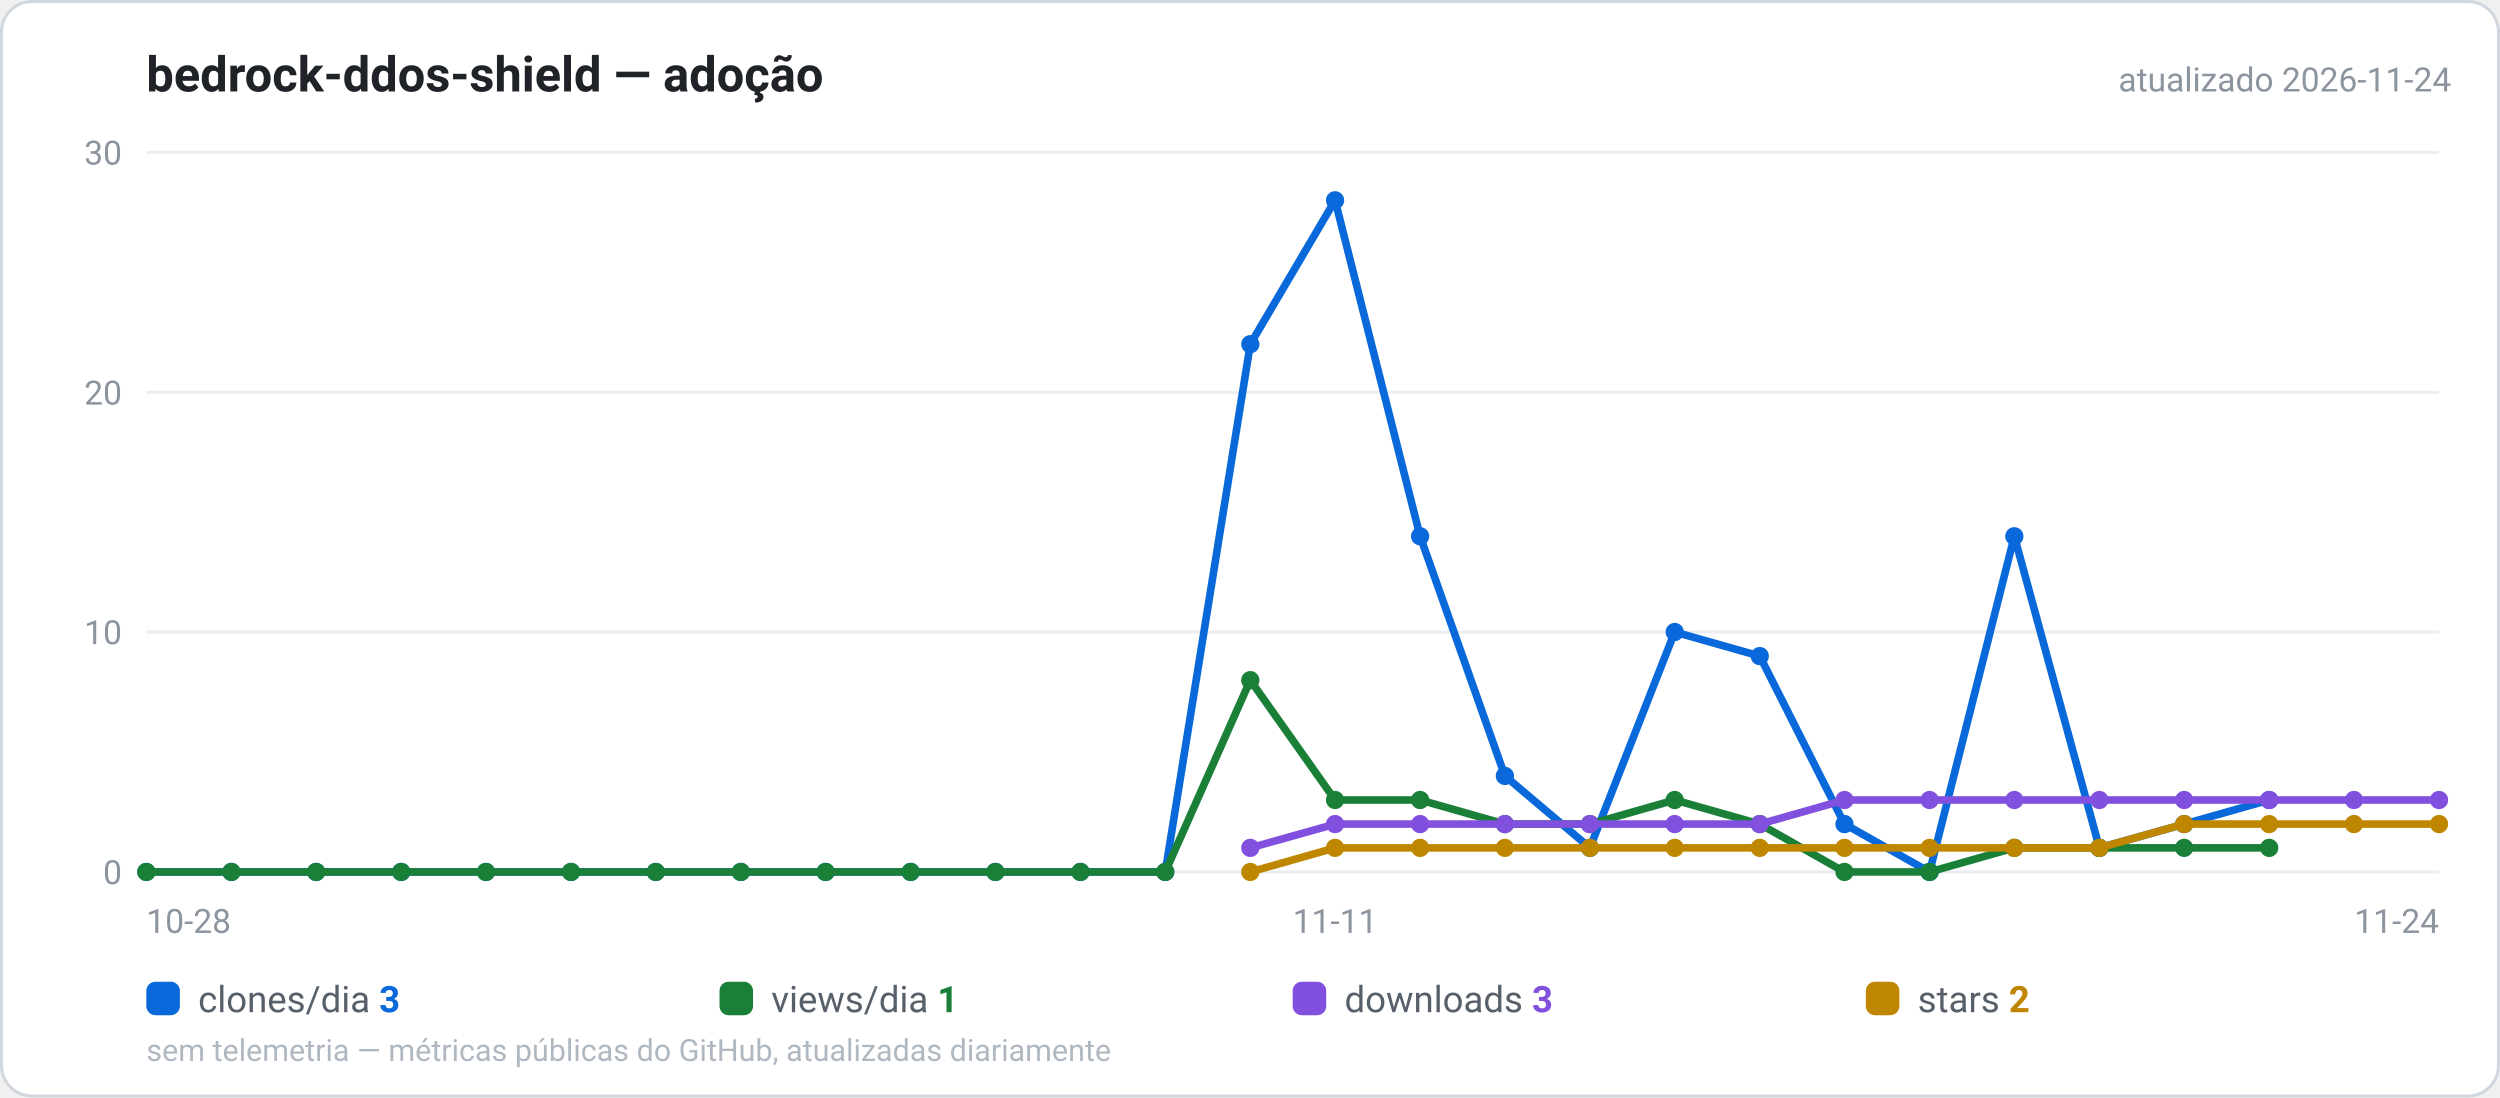
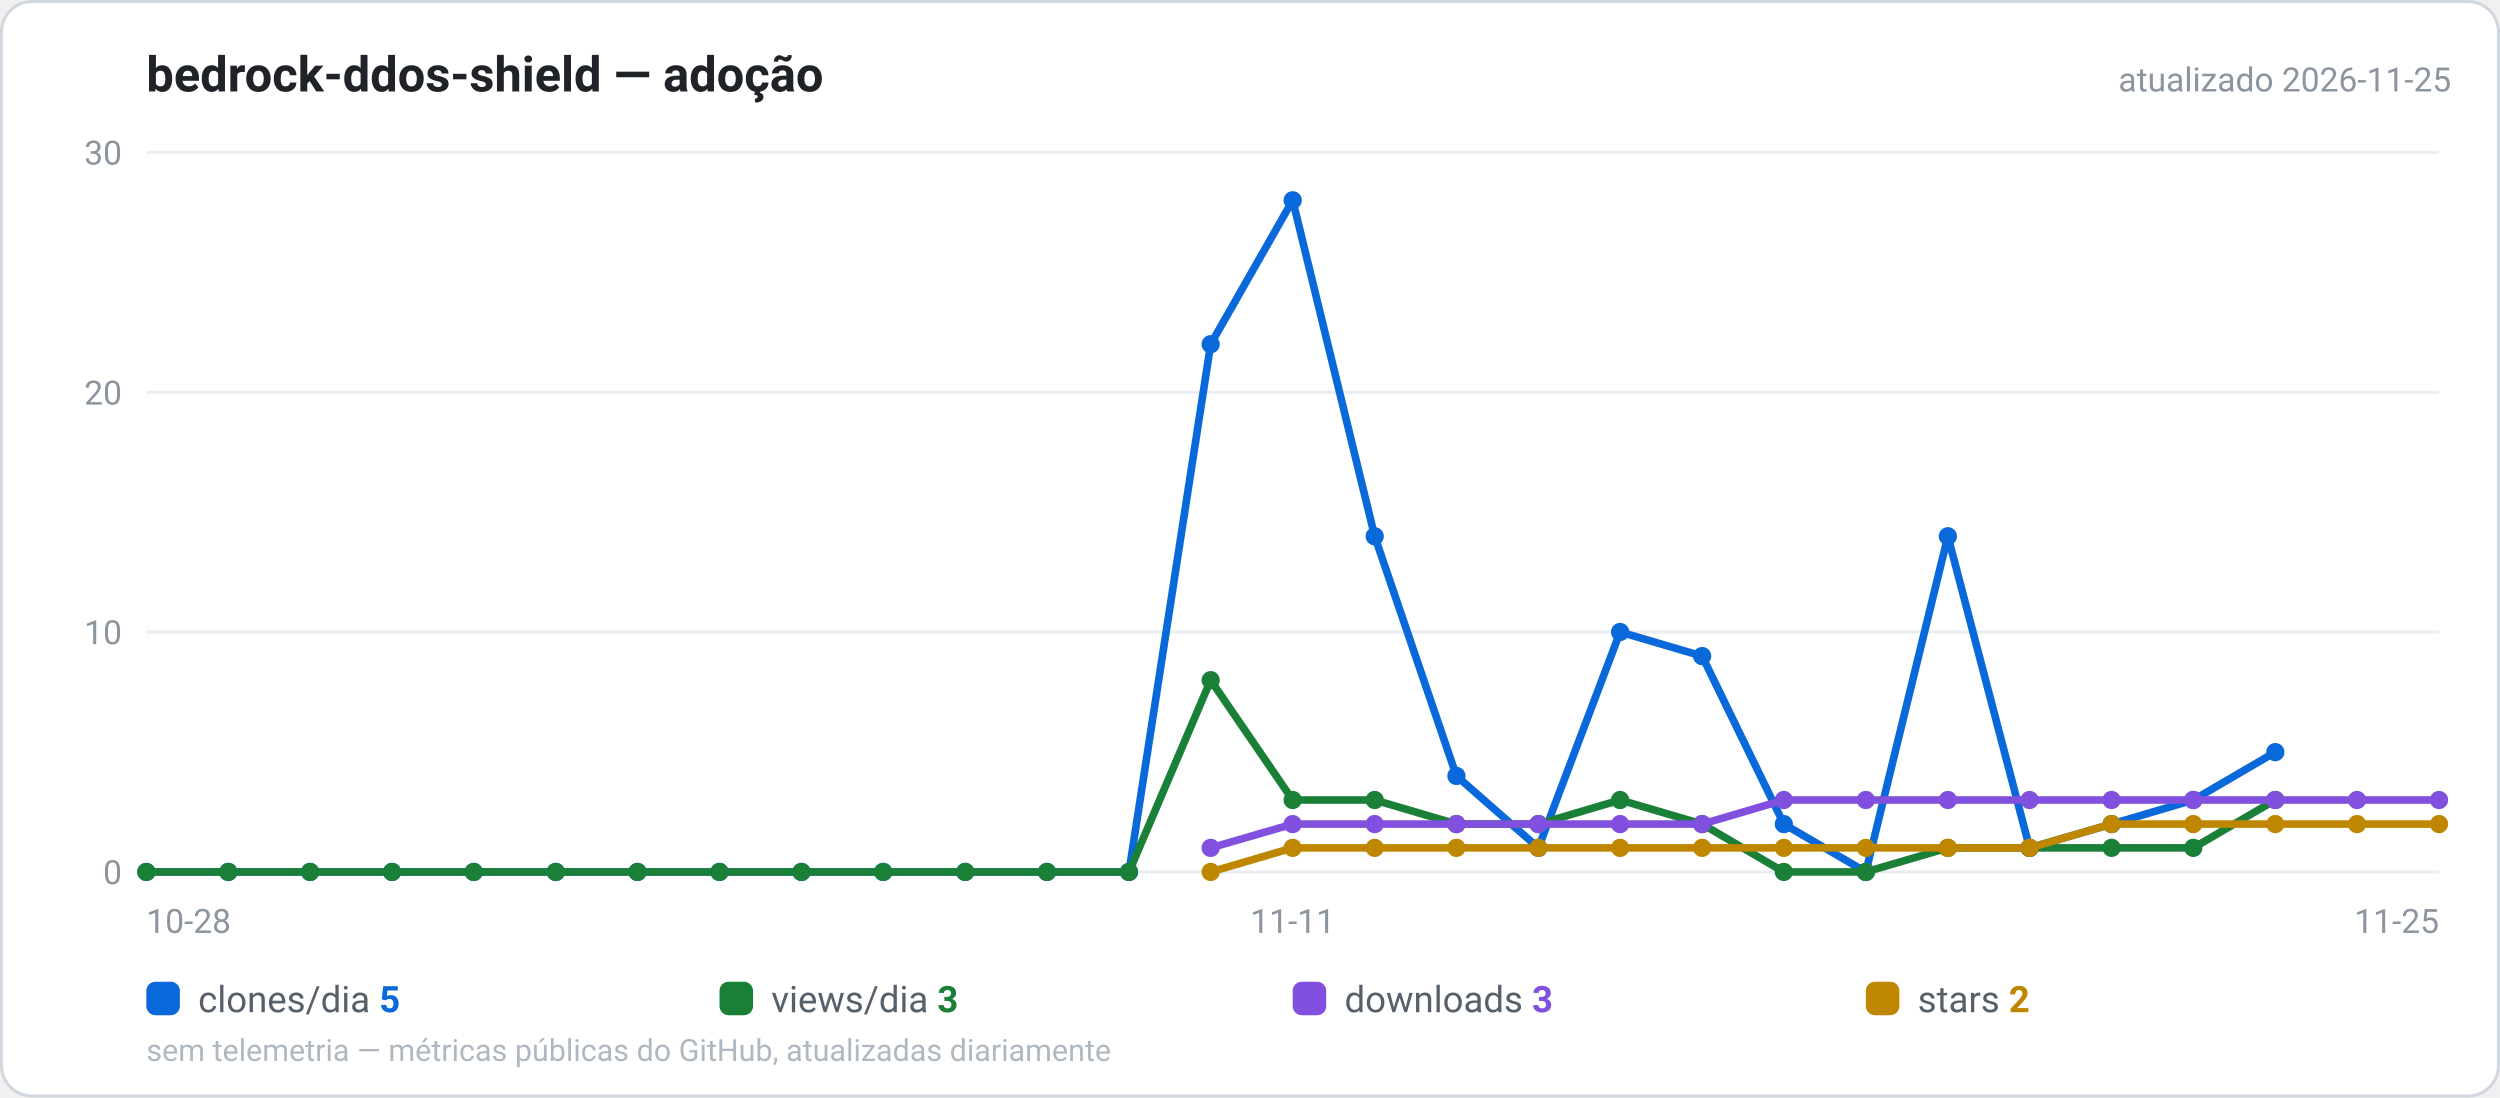
<svg xmlns="http://www.w3.org/2000/svg" width="820" height="360" viewBox="0 0 820 360" font-family="-apple-system,Segoe UI,Roboto,sans-serif">
  <rect x="0.5" y="0.5" width="819" height="359" rx="10" fill="#ffffff" stroke="#d0d7de" />
  <text x="48" y="30" font-size="16" font-weight="700" fill="#1f2328">bedrock-ddos-shield — adoção</text>
-   <text x="804" y="30" font-size="11" fill="#8c959f" text-anchor="end">atualizado 2026-11-24</text>
+   <text x="804" y="30" font-size="11" fill="#8c959f" text-anchor="end">atualizado 2026-11-25</text>
  <line x1="48" y1="286.0" x2="800" y2="286.0" stroke="#eaeef2" />
  <text x="40" y="290.0" font-size="11" fill="#8c959f" text-anchor="end">0</text>
  <line x1="48" y1="207.3" x2="800" y2="207.3" stroke="#eaeef2" />
  <text x="40" y="211.3" font-size="11" fill="#8c959f" text-anchor="end">10</text>
  <line x1="48" y1="128.7" x2="800" y2="128.7" stroke="#eaeef2" />
  <text x="40" y="132.7" font-size="11" fill="#8c959f" text-anchor="end">20</text>
  <line x1="48" y1="50.0" x2="800" y2="50.0" stroke="#eaeef2" />
  <text x="40" y="54.0" font-size="11" fill="#8c959f" text-anchor="end">30</text>
  <text x="48.0" y="306.0" font-size="11" fill="#8c959f" text-anchor="start">10-28</text>
-   <text x="437.9" y="306.0" font-size="11" fill="#8c959f" text-anchor="middle">11-11</text>
-   <text x="800.0" y="306.0" font-size="11" fill="#8c959f" text-anchor="end">11-24</text>
-   <polyline points="48.0,286.0 75.9,286.0 103.7,286.0 131.6,286.0 159.4,286.0 187.3,286.0 215.1,286.0 243.0,286.0 270.8,286.0 298.7,286.0 326.5,286.0 354.4,286.0 382.2,286.0 410.1,112.9 437.9,65.7 465.8,175.9 493.6,254.5 521.5,278.1 549.3,207.3 577.2,215.2 605.0,270.3 632.9,286.0 660.7,175.9 688.6,278.1 716.4,270.3 744.3,262.4" fill="none" stroke="#0969da" stroke-width="2.5" stroke-linejoin="round" stroke-linecap="round" />
+   <text x="424.0" y="306.0" font-size="11" fill="#8c959f" text-anchor="middle">11-11</text>
+   <text x="800.0" y="306.0" font-size="11" fill="#8c959f" text-anchor="end">11-25</text>
+   <polyline points="48.0,286.0 74.9,286.0 101.7,286.0 128.6,286.0 155.4,286.0 182.3,286.0 209.1,286.0 236.0,286.0 262.9,286.0 289.7,286.0 316.6,286.0 343.4,286.0 370.3,286.0 397.1,112.9 424.0,65.7 450.9,175.9 477.7,254.5 504.6,278.1 531.4,207.3 558.3,215.2 585.1,270.3 612.0,286.0 638.9,175.9 665.7,278.1 692.6,270.3 719.4,262.4 746.3,246.7" fill="none" stroke="#0969da" stroke-width="2.5" stroke-linejoin="round" stroke-linecap="round" />
  <circle cx="48.0" cy="286.0" r="3" fill="#0969da" />
-   <circle cx="75.9" cy="286.0" r="3" fill="#0969da" />
-   <circle cx="103.7" cy="286.0" r="3" fill="#0969da" />
-   <circle cx="131.6" cy="286.0" r="3" fill="#0969da" />
-   <circle cx="159.4" cy="286.0" r="3" fill="#0969da" />
-   <circle cx="187.3" cy="286.0" r="3" fill="#0969da" />
-   <circle cx="215.1" cy="286.0" r="3" fill="#0969da" />
-   <circle cx="243.0" cy="286.0" r="3" fill="#0969da" />
-   <circle cx="270.8" cy="286.0" r="3" fill="#0969da" />
-   <circle cx="298.7" cy="286.0" r="3" fill="#0969da" />
-   <circle cx="326.5" cy="286.0" r="3" fill="#0969da" />
-   <circle cx="354.4" cy="286.0" r="3" fill="#0969da" />
-   <circle cx="382.2" cy="286.0" r="3" fill="#0969da" />
-   <circle cx="410.1" cy="112.9" r="3" fill="#0969da" />
-   <circle cx="437.9" cy="65.7" r="3" fill="#0969da" />
-   <circle cx="465.8" cy="175.9" r="3" fill="#0969da" />
-   <circle cx="493.6" cy="254.5" r="3" fill="#0969da" />
-   <circle cx="521.5" cy="278.1" r="3" fill="#0969da" />
-   <circle cx="549.3" cy="207.3" r="3" fill="#0969da" />
-   <circle cx="577.2" cy="215.2" r="3" fill="#0969da" />
-   <circle cx="605.0" cy="270.3" r="3" fill="#0969da" />
-   <circle cx="632.9" cy="286.0" r="3" fill="#0969da" />
-   <circle cx="660.7" cy="175.9" r="3" fill="#0969da" />
-   <circle cx="688.6" cy="278.1" r="3" fill="#0969da" />
-   <circle cx="716.4" cy="270.3" r="3" fill="#0969da" />
-   <circle cx="744.3" cy="262.4" r="3" fill="#0969da" />
-   <polyline points="48.0,286.0 75.9,286.0 103.7,286.0 131.6,286.0 159.4,286.0 187.3,286.0 215.1,286.0 243.0,286.0 270.8,286.0 298.7,286.0 326.5,286.0 354.4,286.0 382.2,286.0 410.1,223.1 437.9,262.4 465.8,262.4 493.6,270.3 521.5,270.3 549.3,262.4 577.2,270.3 605.0,286.0 632.9,286.0 660.7,278.1 688.6,278.1 716.4,278.1 744.3,278.1" fill="none" stroke="#1a7f37" stroke-width="2.5" stroke-linejoin="round" stroke-linecap="round" />
+   <circle cx="74.9" cy="286.0" r="3" fill="#0969da" />
+   <circle cx="101.7" cy="286.0" r="3" fill="#0969da" />
+   <circle cx="128.6" cy="286.0" r="3" fill="#0969da" />
+   <circle cx="155.4" cy="286.0" r="3" fill="#0969da" />
+   <circle cx="182.3" cy="286.0" r="3" fill="#0969da" />
+   <circle cx="209.1" cy="286.0" r="3" fill="#0969da" />
+   <circle cx="236.0" cy="286.0" r="3" fill="#0969da" />
+   <circle cx="262.9" cy="286.0" r="3" fill="#0969da" />
+   <circle cx="289.7" cy="286.0" r="3" fill="#0969da" />
+   <circle cx="316.6" cy="286.0" r="3" fill="#0969da" />
+   <circle cx="343.4" cy="286.0" r="3" fill="#0969da" />
+   <circle cx="370.3" cy="286.0" r="3" fill="#0969da" />
+   <circle cx="397.1" cy="112.9" r="3" fill="#0969da" />
+   <circle cx="424.0" cy="65.7" r="3" fill="#0969da" />
+   <circle cx="450.9" cy="175.9" r="3" fill="#0969da" />
+   <circle cx="477.7" cy="254.5" r="3" fill="#0969da" />
+   <circle cx="504.6" cy="278.1" r="3" fill="#0969da" />
+   <circle cx="531.4" cy="207.3" r="3" fill="#0969da" />
+   <circle cx="558.3" cy="215.2" r="3" fill="#0969da" />
+   <circle cx="585.1" cy="270.3" r="3" fill="#0969da" />
+   <circle cx="612.0" cy="286.0" r="3" fill="#0969da" />
+   <circle cx="638.9" cy="175.9" r="3" fill="#0969da" />
+   <circle cx="665.7" cy="278.1" r="3" fill="#0969da" />
+   <circle cx="692.6" cy="270.3" r="3" fill="#0969da" />
+   <circle cx="719.4" cy="262.4" r="3" fill="#0969da" />
+   <circle cx="746.3" cy="246.7" r="3" fill="#0969da" />
+   <polyline points="48.0,286.0 74.9,286.0 101.7,286.0 128.6,286.0 155.4,286.0 182.3,286.0 209.1,286.0 236.0,286.0 262.9,286.0 289.7,286.0 316.6,286.0 343.4,286.0 370.3,286.0 397.1,223.1 424.0,262.4 450.9,262.4 477.7,270.3 504.6,270.3 531.4,262.4 558.3,270.3 585.1,286.0 612.0,286.0 638.9,278.1 665.7,278.1 692.6,278.1 719.4,278.1 746.3,262.4" fill="none" stroke="#1a7f37" stroke-width="2.5" stroke-linejoin="round" stroke-linecap="round" />
  <circle cx="48.0" cy="286.0" r="3" fill="#1a7f37" />
-   <circle cx="75.9" cy="286.0" r="3" fill="#1a7f37" />
-   <circle cx="103.7" cy="286.0" r="3" fill="#1a7f37" />
-   <circle cx="131.6" cy="286.0" r="3" fill="#1a7f37" />
-   <circle cx="159.4" cy="286.0" r="3" fill="#1a7f37" />
-   <circle cx="187.3" cy="286.0" r="3" fill="#1a7f37" />
-   <circle cx="215.1" cy="286.0" r="3" fill="#1a7f37" />
-   <circle cx="243.0" cy="286.0" r="3" fill="#1a7f37" />
-   <circle cx="270.8" cy="286.0" r="3" fill="#1a7f37" />
-   <circle cx="298.7" cy="286.0" r="3" fill="#1a7f37" />
-   <circle cx="326.5" cy="286.0" r="3" fill="#1a7f37" />
-   <circle cx="354.4" cy="286.0" r="3" fill="#1a7f37" />
-   <circle cx="382.2" cy="286.0" r="3" fill="#1a7f37" />
-   <circle cx="410.1" cy="223.1" r="3" fill="#1a7f37" />
-   <circle cx="437.9" cy="262.4" r="3" fill="#1a7f37" />
-   <circle cx="465.8" cy="262.4" r="3" fill="#1a7f37" />
-   <circle cx="493.6" cy="270.3" r="3" fill="#1a7f37" />
-   <circle cx="521.5" cy="270.3" r="3" fill="#1a7f37" />
-   <circle cx="549.3" cy="262.4" r="3" fill="#1a7f37" />
-   <circle cx="577.2" cy="270.3" r="3" fill="#1a7f37" />
-   <circle cx="605.0" cy="286.0" r="3" fill="#1a7f37" />
-   <circle cx="632.9" cy="286.0" r="3" fill="#1a7f37" />
-   <circle cx="660.7" cy="278.1" r="3" fill="#1a7f37" />
-   <circle cx="688.6" cy="278.1" r="3" fill="#1a7f37" />
-   <circle cx="716.4" cy="278.1" r="3" fill="#1a7f37" />
-   <circle cx="744.3" cy="278.1" r="3" fill="#1a7f37" />
-   <polyline points="410.1,278.1 437.9,270.3 465.8,270.3 493.6,270.3 521.5,270.3 549.3,270.3 577.2,270.3 605.0,262.4 632.9,262.4 660.7,262.4 688.6,262.4 716.4,262.4 744.3,262.4 772.1,262.4 800.0,262.4" fill="none" stroke="#8250df" stroke-width="2.5" stroke-linejoin="round" stroke-linecap="round" />
-   <circle cx="410.1" cy="278.1" r="3" fill="#8250df" />
-   <circle cx="437.9" cy="270.3" r="3" fill="#8250df" />
-   <circle cx="465.8" cy="270.3" r="3" fill="#8250df" />
-   <circle cx="493.6" cy="270.3" r="3" fill="#8250df" />
-   <circle cx="521.5" cy="270.3" r="3" fill="#8250df" />
-   <circle cx="549.3" cy="270.3" r="3" fill="#8250df" />
-   <circle cx="577.2" cy="270.3" r="3" fill="#8250df" />
-   <circle cx="605.0" cy="262.4" r="3" fill="#8250df" />
-   <circle cx="632.9" cy="262.4" r="3" fill="#8250df" />
-   <circle cx="660.7" cy="262.4" r="3" fill="#8250df" />
-   <circle cx="688.6" cy="262.4" r="3" fill="#8250df" />
-   <circle cx="716.4" cy="262.4" r="3" fill="#8250df" />
-   <circle cx="744.3" cy="262.4" r="3" fill="#8250df" />
-   <circle cx="772.1" cy="262.4" r="3" fill="#8250df" />
+   <circle cx="74.9" cy="286.0" r="3" fill="#1a7f37" />
+   <circle cx="101.7" cy="286.0" r="3" fill="#1a7f37" />
+   <circle cx="128.6" cy="286.0" r="3" fill="#1a7f37" />
+   <circle cx="155.4" cy="286.0" r="3" fill="#1a7f37" />
+   <circle cx="182.3" cy="286.0" r="3" fill="#1a7f37" />
+   <circle cx="209.1" cy="286.0" r="3" fill="#1a7f37" />
+   <circle cx="236.0" cy="286.0" r="3" fill="#1a7f37" />
+   <circle cx="262.9" cy="286.0" r="3" fill="#1a7f37" />
+   <circle cx="289.7" cy="286.0" r="3" fill="#1a7f37" />
+   <circle cx="316.6" cy="286.0" r="3" fill="#1a7f37" />
+   <circle cx="343.4" cy="286.0" r="3" fill="#1a7f37" />
+   <circle cx="370.3" cy="286.0" r="3" fill="#1a7f37" />
+   <circle cx="397.1" cy="223.1" r="3" fill="#1a7f37" />
+   <circle cx="424.0" cy="262.4" r="3" fill="#1a7f37" />
+   <circle cx="450.9" cy="262.4" r="3" fill="#1a7f37" />
+   <circle cx="477.7" cy="270.3" r="3" fill="#1a7f37" />
+   <circle cx="504.6" cy="270.3" r="3" fill="#1a7f37" />
+   <circle cx="531.4" cy="262.4" r="3" fill="#1a7f37" />
+   <circle cx="558.3" cy="270.3" r="3" fill="#1a7f37" />
+   <circle cx="585.1" cy="286.0" r="3" fill="#1a7f37" />
+   <circle cx="612.0" cy="286.0" r="3" fill="#1a7f37" />
+   <circle cx="638.9" cy="278.1" r="3" fill="#1a7f37" />
+   <circle cx="665.7" cy="278.1" r="3" fill="#1a7f37" />
+   <circle cx="692.6" cy="278.1" r="3" fill="#1a7f37" />
+   <circle cx="719.4" cy="278.1" r="3" fill="#1a7f37" />
+   <circle cx="746.3" cy="262.4" r="3" fill="#1a7f37" />
+   <polyline points="397.1,278.1 424.0,270.3 450.9,270.3 477.7,270.3 504.6,270.3 531.4,270.3 558.3,270.3 585.1,262.4 612.0,262.4 638.9,262.4 665.7,262.4 692.6,262.4 719.4,262.4 746.3,262.4 773.1,262.4 800.0,262.4" fill="none" stroke="#8250df" stroke-width="2.5" stroke-linejoin="round" stroke-linecap="round" />
+   <circle cx="397.1" cy="278.1" r="3" fill="#8250df" />
+   <circle cx="424.0" cy="270.3" r="3" fill="#8250df" />
+   <circle cx="450.9" cy="270.3" r="3" fill="#8250df" />
+   <circle cx="477.7" cy="270.3" r="3" fill="#8250df" />
+   <circle cx="504.6" cy="270.3" r="3" fill="#8250df" />
+   <circle cx="531.4" cy="270.3" r="3" fill="#8250df" />
+   <circle cx="558.3" cy="270.3" r="3" fill="#8250df" />
+   <circle cx="585.1" cy="262.4" r="3" fill="#8250df" />
+   <circle cx="612.0" cy="262.4" r="3" fill="#8250df" />
+   <circle cx="638.9" cy="262.4" r="3" fill="#8250df" />
+   <circle cx="665.7" cy="262.4" r="3" fill="#8250df" />
+   <circle cx="692.6" cy="262.4" r="3" fill="#8250df" />
+   <circle cx="719.4" cy="262.4" r="3" fill="#8250df" />
+   <circle cx="746.3" cy="262.4" r="3" fill="#8250df" />
+   <circle cx="773.1" cy="262.4" r="3" fill="#8250df" />
  <circle cx="800.0" cy="262.4" r="3" fill="#8250df" />
-   <polyline points="410.1,286.0 437.9,278.1 465.8,278.1 493.6,278.1 521.5,278.1 549.3,278.1 577.2,278.1 605.0,278.1 632.9,278.1 660.7,278.1 688.6,278.1 716.4,270.3 744.3,270.3 772.1,270.3 800.0,270.3" fill="none" stroke="#bf8700" stroke-width="2.5" stroke-linejoin="round" stroke-linecap="round" />
-   <circle cx="410.1" cy="286.0" r="3" fill="#bf8700" />
-   <circle cx="437.9" cy="278.1" r="3" fill="#bf8700" />
-   <circle cx="465.8" cy="278.1" r="3" fill="#bf8700" />
-   <circle cx="493.6" cy="278.1" r="3" fill="#bf8700" />
-   <circle cx="521.5" cy="278.1" r="3" fill="#bf8700" />
-   <circle cx="549.3" cy="278.1" r="3" fill="#bf8700" />
-   <circle cx="577.2" cy="278.1" r="3" fill="#bf8700" />
-   <circle cx="605.0" cy="278.1" r="3" fill="#bf8700" />
-   <circle cx="632.9" cy="278.1" r="3" fill="#bf8700" />
-   <circle cx="660.7" cy="278.1" r="3" fill="#bf8700" />
-   <circle cx="688.6" cy="278.1" r="3" fill="#bf8700" />
-   <circle cx="716.4" cy="270.3" r="3" fill="#bf8700" />
-   <circle cx="744.3" cy="270.3" r="3" fill="#bf8700" />
-   <circle cx="772.1" cy="270.3" r="3" fill="#bf8700" />
+   <polyline points="397.1,286.0 424.0,278.1 450.9,278.1 477.7,278.1 504.6,278.1 531.4,278.1 558.3,278.1 585.1,278.1 612.0,278.1 638.9,278.1 665.7,278.1 692.6,270.3 719.4,270.3 746.3,270.3 773.1,270.3 800.0,270.3" fill="none" stroke="#bf8700" stroke-width="2.5" stroke-linejoin="round" stroke-linecap="round" />
+   <circle cx="397.1" cy="286.0" r="3" fill="#bf8700" />
+   <circle cx="424.0" cy="278.1" r="3" fill="#bf8700" />
+   <circle cx="450.9" cy="278.1" r="3" fill="#bf8700" />
+   <circle cx="477.7" cy="278.1" r="3" fill="#bf8700" />
+   <circle cx="504.6" cy="278.1" r="3" fill="#bf8700" />
+   <circle cx="531.4" cy="278.1" r="3" fill="#bf8700" />
+   <circle cx="558.3" cy="278.1" r="3" fill="#bf8700" />
+   <circle cx="585.1" cy="278.1" r="3" fill="#bf8700" />
+   <circle cx="612.0" cy="278.1" r="3" fill="#bf8700" />
+   <circle cx="638.9" cy="278.1" r="3" fill="#bf8700" />
+   <circle cx="665.7" cy="278.1" r="3" fill="#bf8700" />
+   <circle cx="692.6" cy="270.3" r="3" fill="#bf8700" />
+   <circle cx="719.4" cy="270.3" r="3" fill="#bf8700" />
+   <circle cx="746.3" cy="270.3" r="3" fill="#bf8700" />
+   <circle cx="773.1" cy="270.3" r="3" fill="#bf8700" />
  <circle cx="800.0" cy="270.3" r="3" fill="#bf8700" />
  <rect x="48.0" y="322.0" width="11" height="11" rx="3" fill="#0969da" />
-   <text x="65.0" y="332.0" font-size="12" fill="#57606a">clones/dia <tspan font-weight="700" fill="#0969da">3</tspan>
+   <text x="65.0" y="332.0" font-size="12" fill="#57606a">clones/dia <tspan font-weight="700" fill="#0969da">5</tspan>
  </text>
  <rect x="236.0" y="322.0" width="11" height="11" rx="3" fill="#1a7f37" />
-   <text x="253.0" y="332.0" font-size="12" fill="#57606a">views/dia <tspan font-weight="700" fill="#1a7f37">1</tspan>
+   <text x="253.0" y="332.0" font-size="12" fill="#57606a">views/dia <tspan font-weight="700" fill="#1a7f37">3</tspan>
  </text>
  <rect x="424.0" y="322.0" width="11" height="11" rx="3" fill="#8250df" />
  <text x="441.0" y="332.0" font-size="12" fill="#57606a">downloads <tspan font-weight="700" fill="#8250df">3</tspan>
  </text>
  <rect x="612.0" y="322.0" width="11" height="11" rx="3" fill="#bf8700" />
  <text x="629.0" y="332.0" font-size="12" fill="#57606a">stars <tspan font-weight="700" fill="#bf8700">2</tspan>
  </text>
  <text x="48" y="348" font-size="10" fill="#afb8c1">sem telemetria — métricas públicas do GitHub, atualizadas diariamente</text>
</svg>
